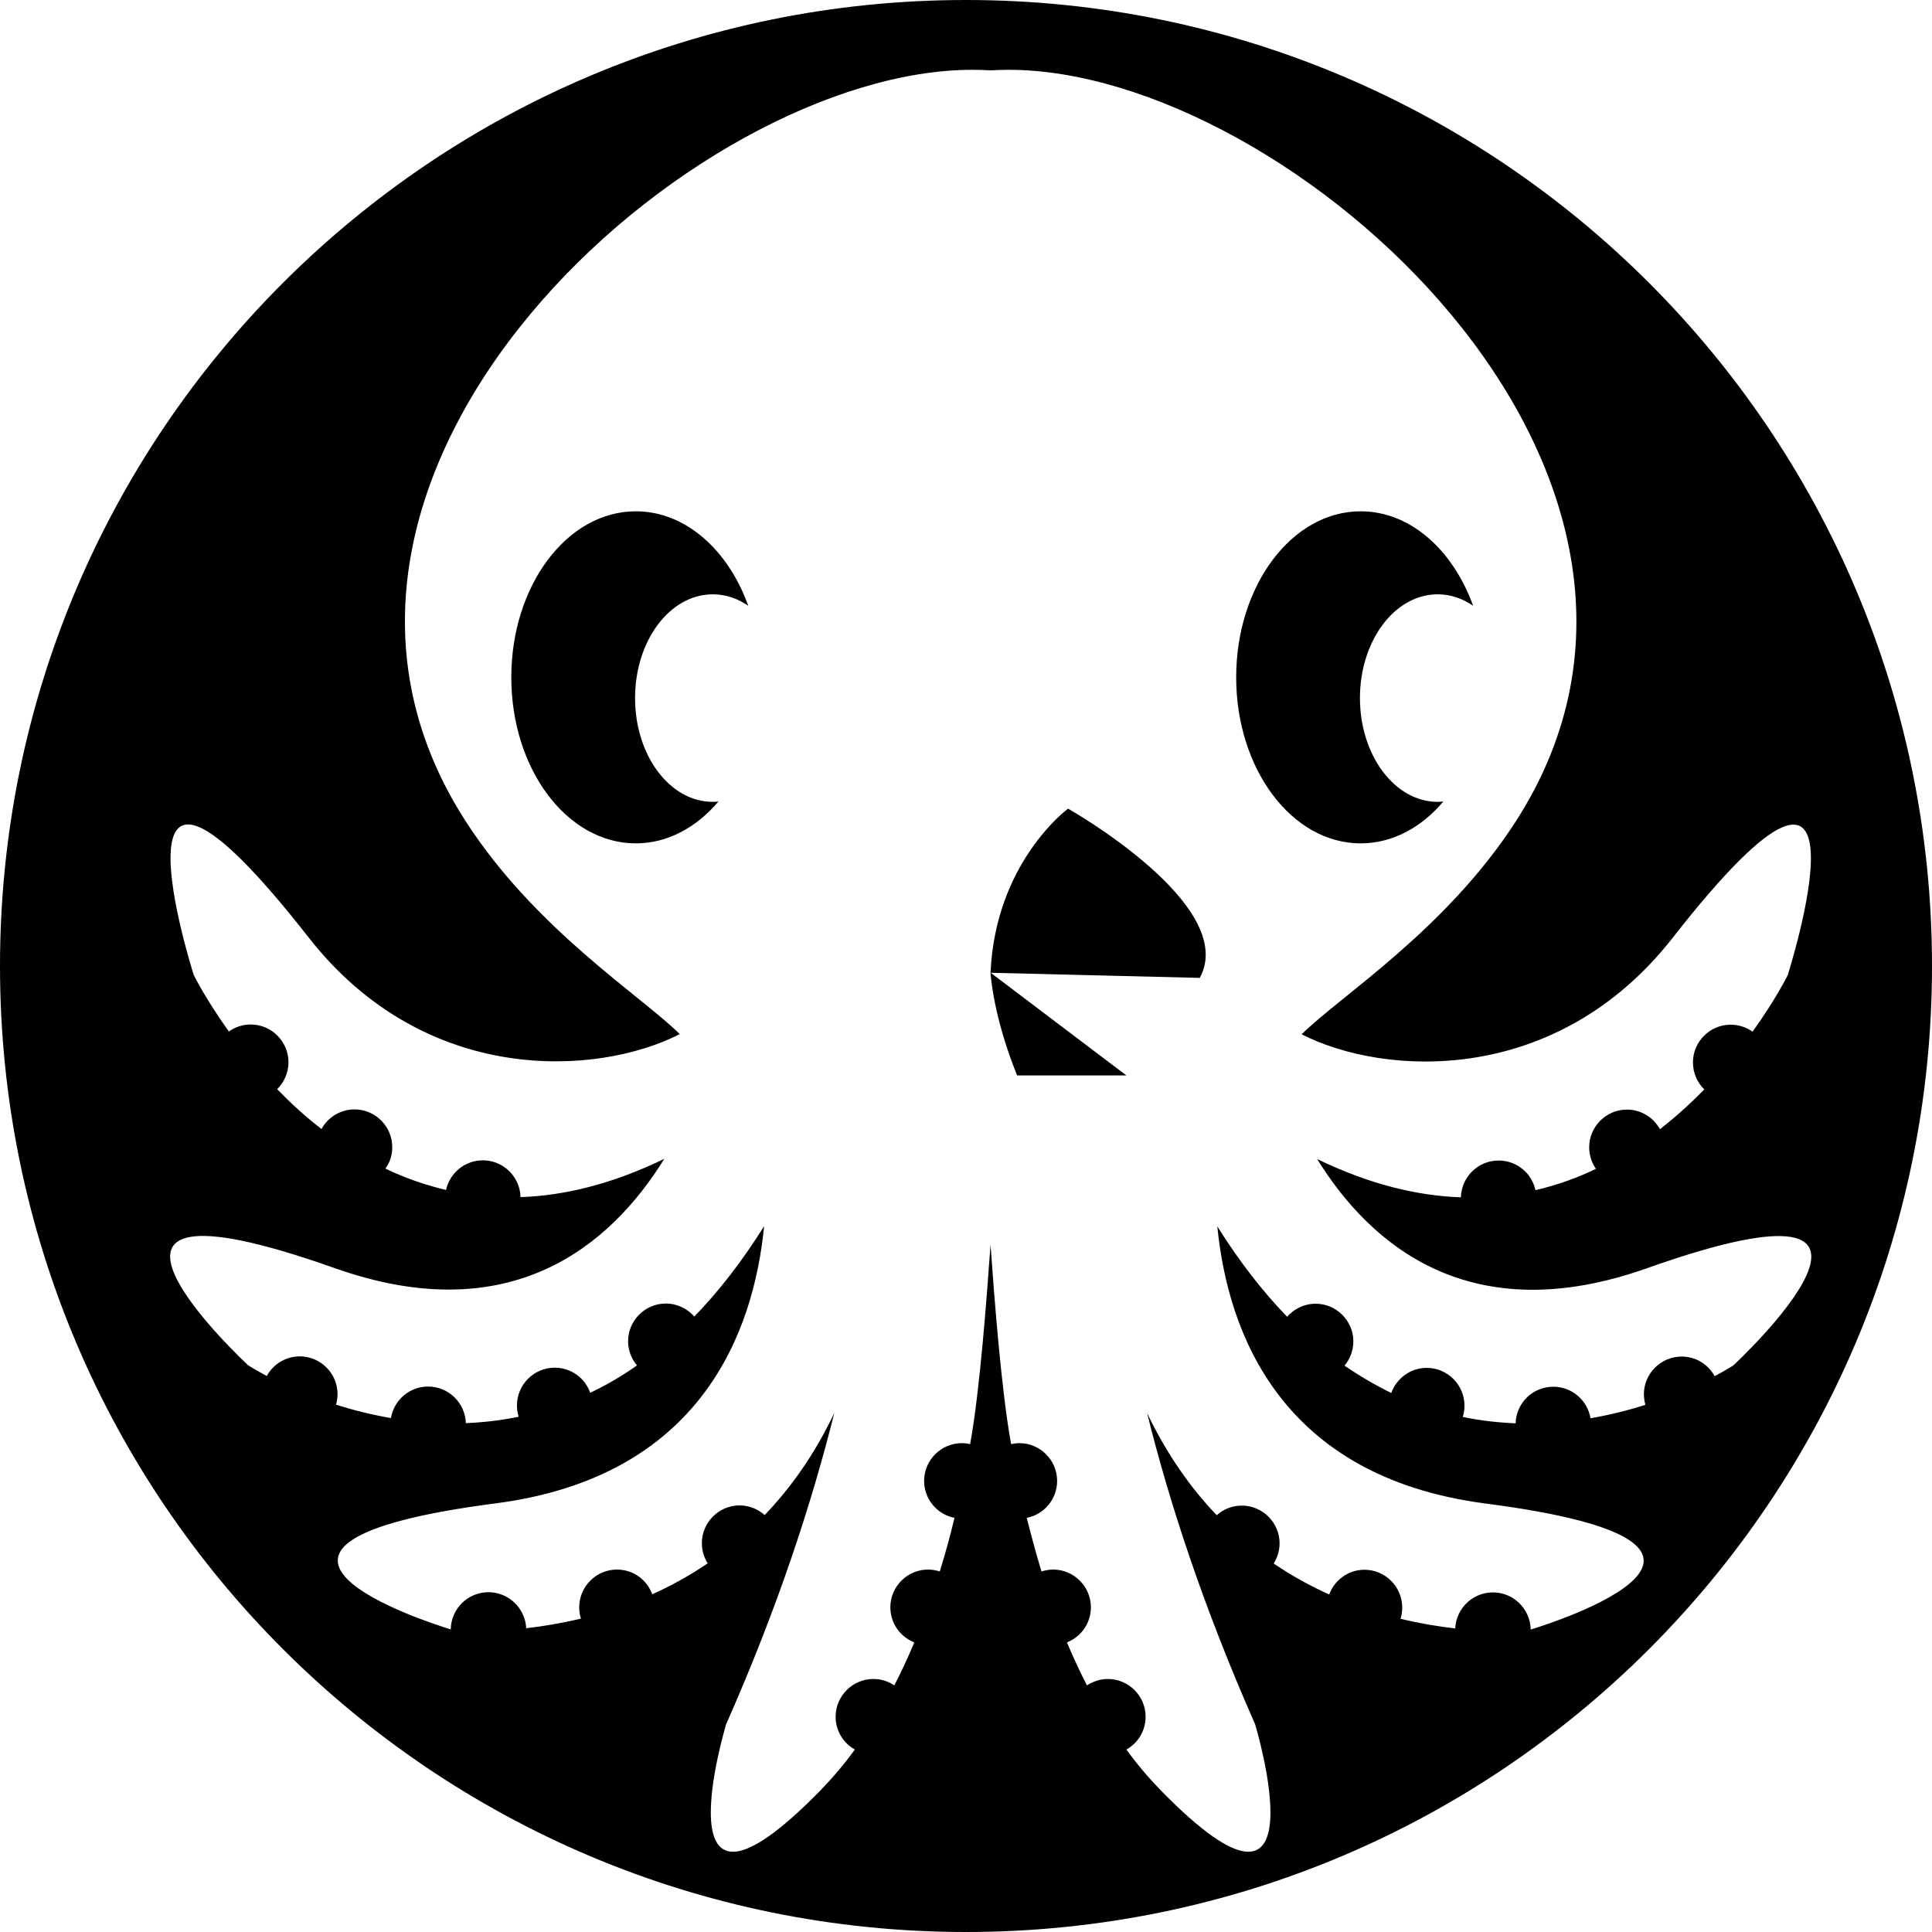
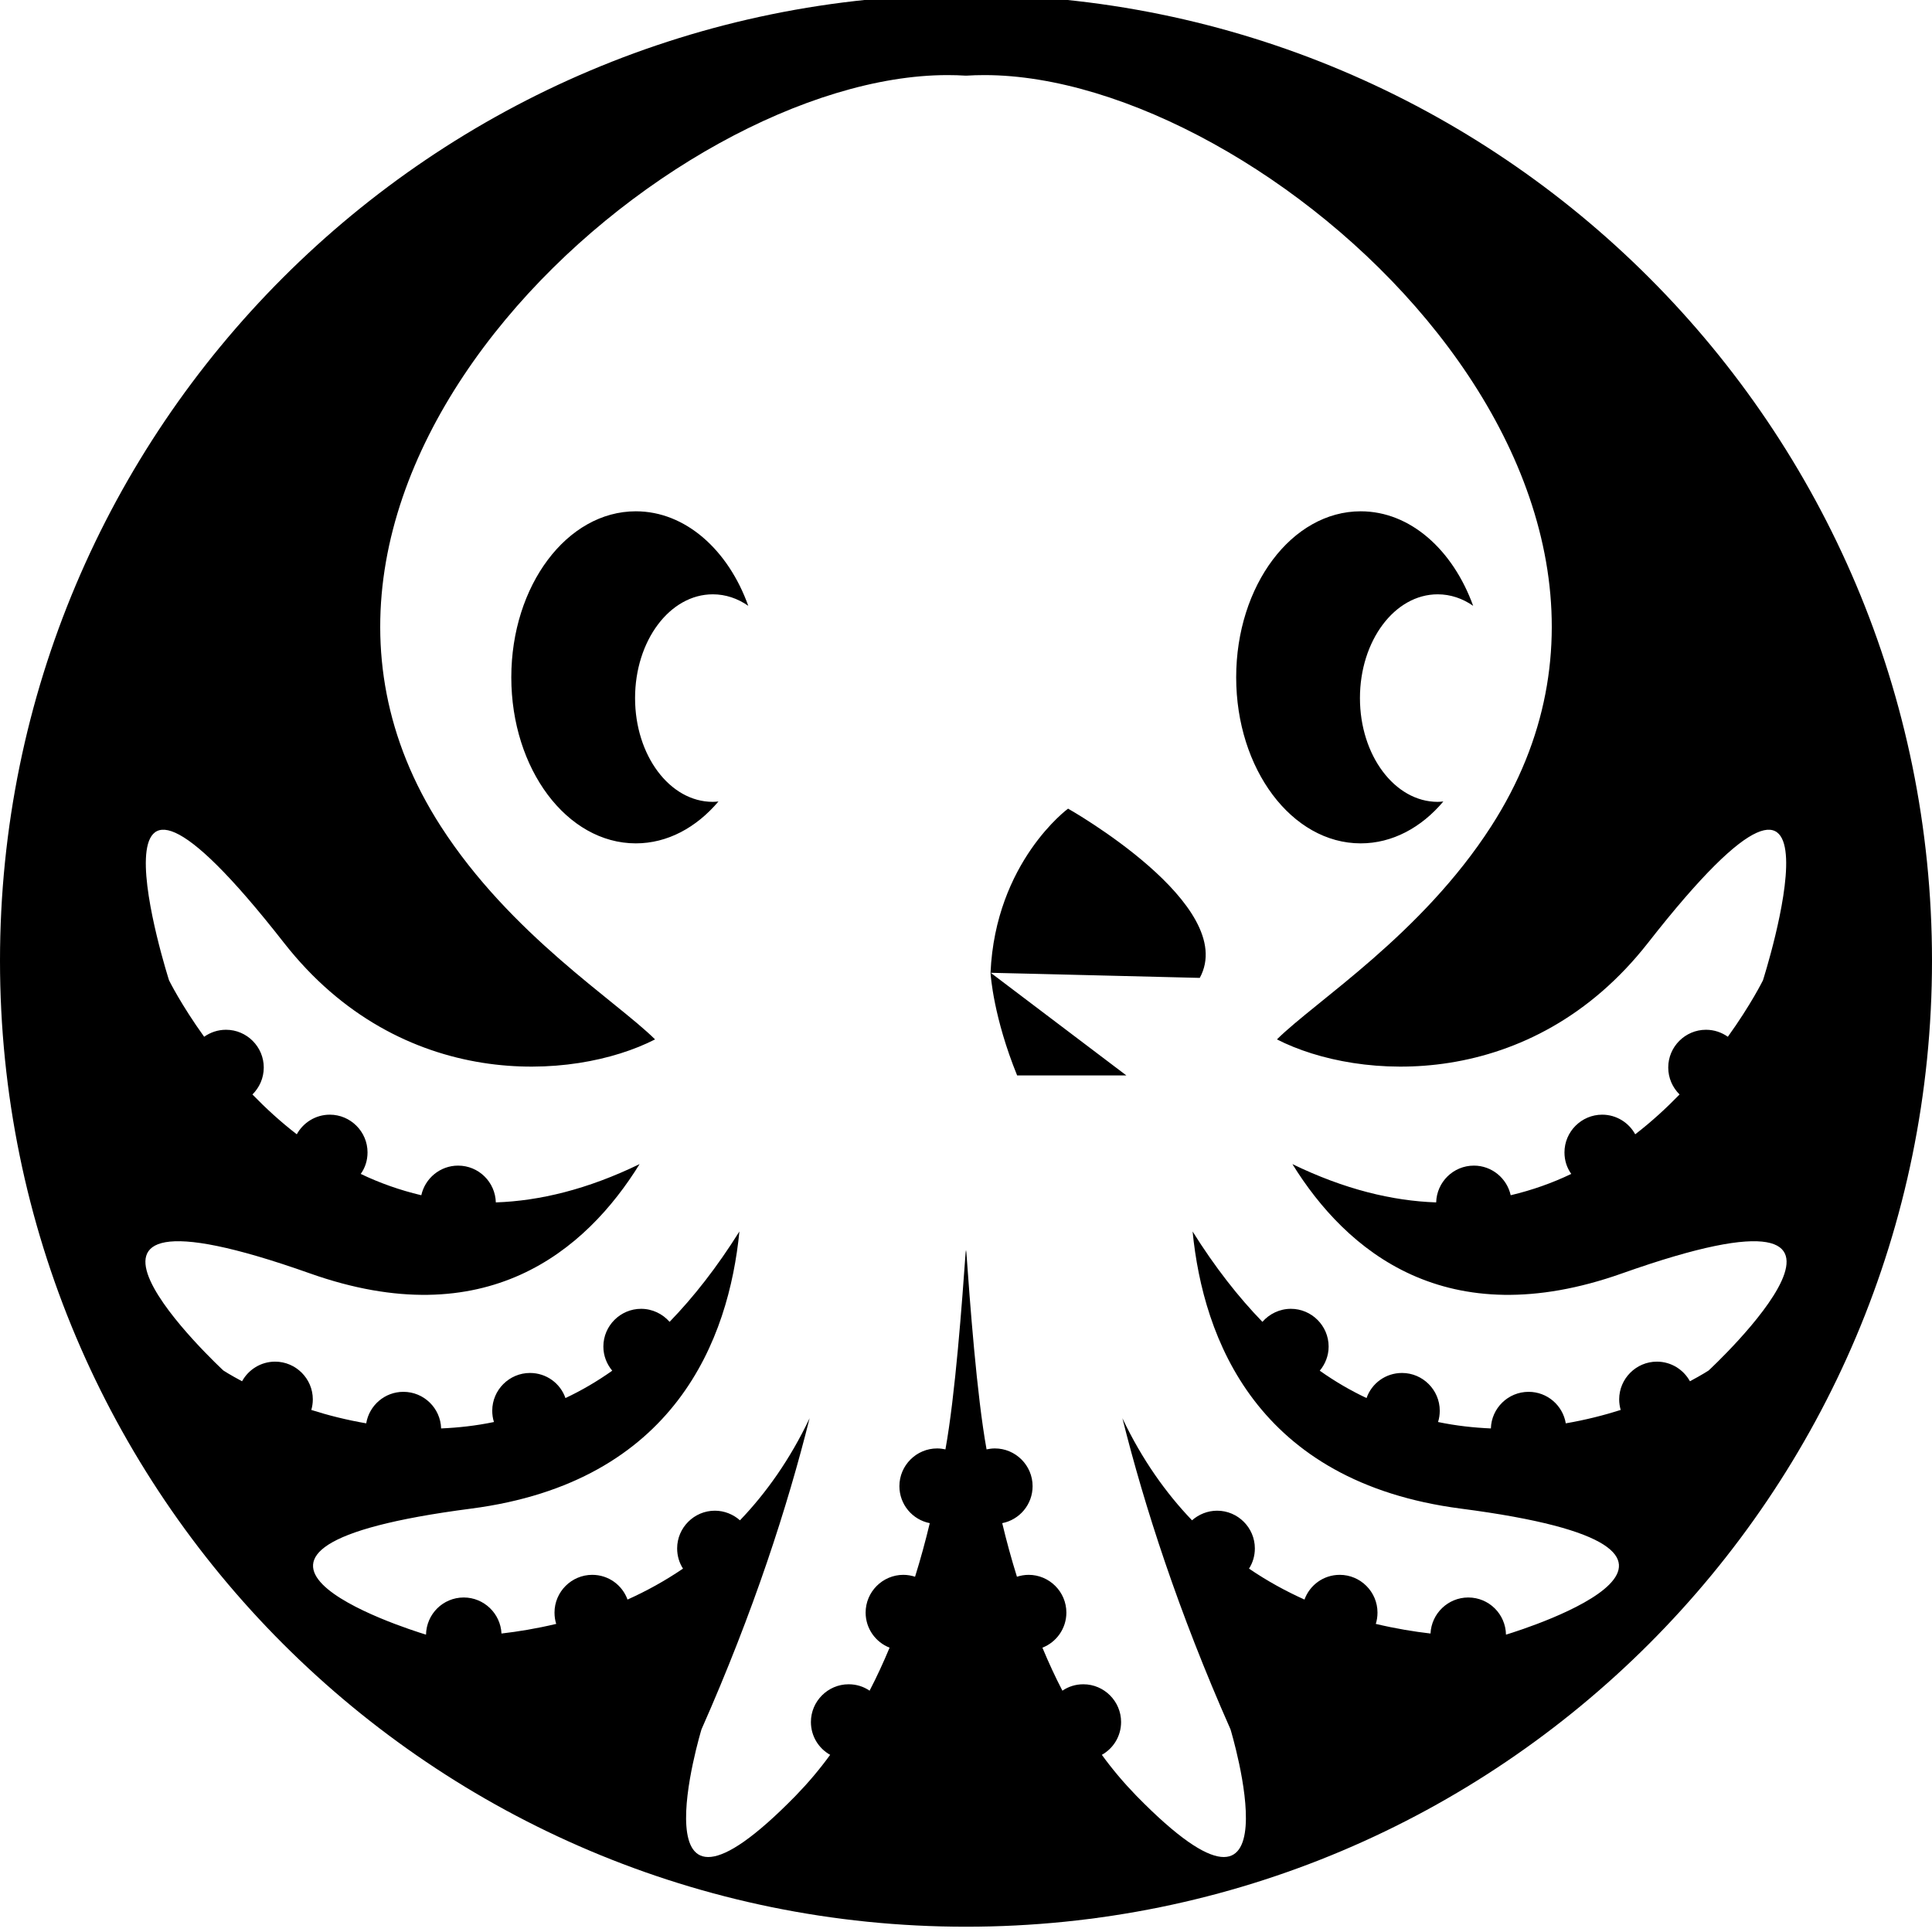
<svg xmlns="http://www.w3.org/2000/svg" version="1.1" id="Layer_6_copy" x="0px" y="0px" viewBox="0 0 1024 1024" style="enable-background:new 0 0 1024 1024;" xml:space="preserve">
-   <path id="XMLID_2_" d="M721.2,447c-36.5,0-66-39.4-66-88c0-48.6,29.5-88,66-88c26.3,0,48.9,20.5,59.6,50.1c-5.6-3.9-12-6.1-18.8-6.1  c-22.8,0-41.2,24.6-41.2,55s18.5,55,41.2,55c1,0,2-0.1,3-0.2C753.4,438.6,738,447,721.2,447z M377.8,315c6.8,0,13.2,2.2,18.8,6.1  C386,291.5,363.3,271,337,271c-36.5,0-66,39.4-66,88c0,48.6,29.5,88,66,88c16.8,0,32.1-8.4,43.8-22.2c-1,0.1-2,0.2-3,0.2  c-22.8,0-41.2-24.6-41.2-55S355,315,377.8,315z M566.1,428.6c0,0-38.5,28.2-41.1,87c0,0,0,0,0,0c0.1,1.6,1.6,23.6,14.1,54.4  c57.9,0,57.9,0,57.9,0l-71.9-54.4c1.9,0,20.5,0.5,110.8,2.7C656.9,479.8,566.1,428.6,566.1,428.6z M1024,512  c0,282.8-229.2,512-512,512S0,794.8,0,512S229.2,0,512,0S1024,229.2,1024,512z M872.9,672.2c-93.4,33.1-146.3-11.9-174.8-57.9  c27.6,13.4,53,19.5,76.2,20.3c0.3-10.8,9.1-19.5,20-19.5c9.6,0,17.6,6.7,19.5,15.7c11.4-2.6,22.1-6.5,32.1-11.3  c-2.3-3.2-3.6-7.2-3.6-11.4c0-11,9-20,20-20c7.5,0,14.1,4.2,17.5,10.4c8.6-6.7,16.5-13.9,23.5-21.1c-3.7-3.6-6-8.7-6-14.3  c0-11,9-20,20-20c4.3,0,8.3,1.4,11.6,3.7c12.3-17.1,18.6-29.9,18.6-29.9s53-165.5-60.9-19.9c-61.8,79-153,73.5-196.7,51.2  c20.6-20.4,76.6-55.5,113.6-113C922.4,250.2,682.6,37,534.7,37c-3.2,0-6.7,0.1-9.7,0.3c-3-0.2-6.5-0.3-9.7-0.3  c-147.9,0-387.6,213.2-268.6,398.1c37,57.5,93,92.6,113.6,113c-43.6,22.3-134.9,27.8-196.7-51.2c-113.9-145.6-60.9,19.9-60.9,19.9  s6.3,12.8,18.6,29.9c3.3-2.3,7.2-3.7,11.6-3.7c11,0,20,9,20,20c0,5.6-2.3,10.6-6,14.3c7,7.2,14.8,14.4,23.5,21.1  c3.4-6.2,10-10.4,17.5-10.4c11,0,20,9,20,20c0,4.3-1.3,8.2-3.6,11.4c10,4.8,20.7,8.6,32.1,11.3c2-9,10-15.7,19.5-15.7  c10.9,0,19.7,8.7,20,19.5c23.2-0.8,48.6-6.9,76.2-20.3c-28.5,46-81.5,91-174.8,57.9c-164.3-58.2-45.8,51.5-45.8,51.5  s3.5,2.3,9.9,5.7c3.4-6.2,10-10.4,17.5-10.4c11,0,20,9,20,20c0,2-0.3,3.8-0.8,5.6c8.8,2.8,18.6,5.3,29.1,7.1  c1.6-9.5,9.8-16.7,19.7-16.7c10.9,0,19.7,8.7,20,19.4c9.1-0.4,18.4-1.4,28-3.4c-0.6-1.9-0.9-3.9-0.9-6c0-11,9-20,20-20  c8.7,0,16.1,5.5,18.8,13.3c8.3-3.9,16.6-8.7,24.8-14.5c-2.9-3.5-4.7-7.9-4.7-12.8c0-11,9-20,20-20c6,0,11.4,2.7,15.1,6.9  c12.7-13.1,25.1-28.9,37-47.9c-5.6,56.7-33.8,132.8-142.2,146.9c-166.5,21.6-35.4,63.3-23.9,66.8c0.2-10.9,9-19.7,20-19.7  c10.7,0,19.5,8.5,20,19.1c8.7-1,18.5-2.6,29-5.1c-0.6-1.9-0.9-3.9-0.9-6c0-11,9-20,20-20c8.6,0,15.9,5.4,18.7,13.1  c9.8-4.4,19.7-9.8,29.4-16.4c-2-3.1-3.1-6.8-3.1-10.7c0-11,9-20,20-20c5.1,0,9.8,2,13.3,5.1c13.8-14.4,26.5-32.2,36.9-54.1  c-11.7,46.8-29.6,102.3-57.3,164.9c0,0-38,125.1,50,35.1c6.5-6.7,12.6-13.9,18.2-21.6c-6.1-3.4-10.2-9.9-10.2-17.4c0-11,9-20,20-20  c4.1,0,7.9,1.2,11.1,3.4c3.8-7.3,7.3-14.9,10.6-22.8c-7.4-2.9-12.7-10.1-12.7-18.6c0-11,9-20,20-20c2.2,0,4.3,0.4,6.2,1  c2.9-9.3,5.5-18.8,7.8-28.4c-9.2-1.8-16.1-9.9-16.1-19.6c0-11,9-20,20-20c1.5,0,3,0.2,4.4,0.5c5.2-28.7,8.8-77.7,10.8-105.7  c2,28,5.7,77.1,10.9,105.7c1.4-0.3,2.9-0.5,4.4-0.5c11,0,20,9,20,20c0,9.7-6.9,17.8-16.1,19.6c2.4,9.6,5,19.1,7.8,28.4  c2-0.6,4.1-1,6.2-1c11,0,20,9,20,20c0,8.5-5.3,15.7-12.7,18.6c3.3,7.8,6.8,15.4,10.6,22.8c3.2-2.1,7-3.4,11.1-3.4c11,0,20,9,20,20  c0,7.5-4.1,14-10.2,17.4c5.6,7.7,11.7,14.9,18.2,21.6c88,90,50-35.1,50-35.1C637.6,851.3,619.6,795.8,608,749  c10.5,21.9,23.1,39.7,36.9,54.1c3.5-3.2,8.2-5.1,13.3-5.1c11,0,20,9,20,20c0,3.9-1.2,7.6-3.1,10.7c9.7,6.6,19.6,12,29.4,16.4  c2.8-7.6,10.1-13.1,18.7-13.1c11,0,20,9,20,20c0,2.1-0.3,4.1-0.9,6c10.4,2.5,20.2,4.1,29,5.1c0.5-10.6,9.2-19.1,20-19.1  c10.9,0,19.8,8.8,20,19.7c11.5-3.5,142.6-45.2-23.9-66.8C679,782.8,650.8,706.7,645.2,650c11.9,19,24.3,34.8,37,47.9  c3.7-4.2,9.1-6.9,15.1-6.9c11,0,20,9,20,20c0,4.9-1.8,9.4-4.7,12.8c8.3,5.7,16.6,10.5,24.8,14.5c2.8-7.7,10.1-13.3,18.8-13.3  c11,0,20,9,20,20c0,2.1-0.3,4.1-0.9,6c9.5,2,18.9,3,28,3.4c0.3-10.8,9.1-19.4,20-19.4c9.9,0,18.1,7.2,19.7,16.7  c10.5-1.8,20.3-4.3,29.1-7.1c-0.5-1.8-0.8-3.7-0.8-5.6c0-11,9-20,20-20c7.6,0,14.1,4.2,17.5,10.4c6.4-3.4,9.9-5.7,9.9-5.7  S1037.2,613.9,872.9,672.2z" />
+   <path d="M721.2,447c-36.5,0-66-39.4-66-88s29.5-88,66-88c26.3,0,48.9,20.5,59.6,50.1c-5.6-3.9-12-6.1-18.8-6.1  c-22.8,0-41.2,24.6-41.2,55s18.5,55,41.2,55c1,0,2-0.1,3-0.2C753.4,438.6,738,447,721.2,447z M377.8,315c6.8,0,13.2,2.2,18.8,6.1  C386,291.5,363.3,271,337,271c-36.5,0-66,39.4-66,88s29.5,88,66,88c16.8,0,32.1-8.4,43.8-22.2c-1,0.1-2,0.2-3,0.2  c-22.8,0-41.2-24.6-41.2-55S355,315,377.8,315z M566.1,428.6c0,0-38.5,28.2-41.1,87l0,0c0.1,1.6,1.6,23.6,14.1,54.4  c57.9,0,57.9,0,57.9,0l-71.9-54.4c1.9,0,20.5,0.5,110.8,2.7C656.9,479.8,566.1,428.6,566.1,428.6z M512-2.8  C229.2-2.8,0,226.5,0,509.2s229.2,512,512,512s512-229.2,512-512S794.8-2.8,512-2.8z M905.6,726.4c0,0-3.5,2.3-9.9,5.7  c-3.4-6.2-10-10.4-17.5-10.4c-11,0-20,9-20,20c0,2,0.3,3.8,0.8,5.6c-8.8,2.8-18.6,5.3-29.1,7.1c-1.6-9.5-9.8-16.7-19.7-16.7  c-10.9,0-19.7,8.7-20,19.4c-9.1-0.4-18.4-1.4-28-3.4c0.6-1.9,0.9-3.9,0.9-6c0-11-9-20-20-20c-8.7,0-16.1,5.5-18.8,13.3  c-8.3-3.9-16.6-8.7-24.8-14.5c2.9-3.5,4.7-7.9,4.7-12.8c0-11-9-20-20-20c-6,0-11.4,2.7-15.1,6.9c-12.7-13.1-25.1-28.9-37-47.9  c5.6,56.7,33.8,132.8,142.2,146.9c166.5,21.6,35.4,63.3,23.9,66.8c-0.2-10.9-9-19.7-20-19.7c-10.7,0-19.5,8.5-20,19.1  c-8.7-1-18.5-2.6-29-5.1c0.6-1.9,0.9-3.9,0.9-6c0-11-9-20-20-20c-8.6,0-15.9,5.4-18.7,13.1c-9.8-4.4-19.7-9.8-29.4-16.4  c2-3.1,3.1-6.8,3.1-10.7c0-11-9-20-20-20c-5.1,0-9.8,2-13.3,5.1c-13.8-14.4-26.5-32.2-36.9-54.1c11.7,46.8,29.6,102.3,57.3,164.9  c0,0,38,125.1-50,35.1c-6.5-6.7-12.6-13.9-18.2-21.6c6.1-3.4,10.2-9.9,10.2-17.4c0-11-9-20-20-20c-4.1,0-7.9,1.2-11.1,3.4  c-3.8-7.3-7.3-14.9-10.6-22.8c7.4-2.9,12.7-10.1,12.7-18.6c0-11-9-20-20-20c-2.2,0-4.3,0.4-6.2,1c-2.9-9.3-5.5-18.8-7.8-28.4  c9.2-1.8,16.1-9.9,16.1-19.6c0-11-9-20-20-20c-1.5,0-3,0.2-4.4,0.5c-5.2-28.7-8.8-77.7-10.8-105.7c0,0.5-0.1,0.9-0.1,1.4  c0-0.5-0.1-0.9-0.1-1.4c-2,28-5.6,77-10.8,105.7c-1.4-0.3-2.9-0.5-4.4-0.5c-11,0-20,9-20,20c0,9.7,6.9,17.8,16.1,19.6  c-2.3,9.6-4.9,19.1-7.8,28.4c-1.9-0.6-4-1-6.2-1c-11,0-20,9-20,20c0,8.5,5.3,15.7,12.7,18.6c-3.3,7.9-6.8,15.5-10.6,22.8  c-3.2-2.2-7-3.4-11.1-3.4c-11,0-20,9-20,20c0,7.5,4.1,14,10.2,17.4c-5.6,7.7-11.7,14.9-18.2,21.6c-88,90-50-35.1-50-35.1  c27.7-62.6,45.6-118.1,57.3-164.9c-10.4,21.9-23.1,39.7-36.9,54.1c-3.5-3.1-8.2-5.1-13.3-5.1c-11,0-20,9-20,20  c0,3.9,1.1,7.6,3.1,10.7c-9.7,6.6-19.6,12-29.4,16.4c-2.8-7.7-10.1-13.1-18.7-13.1c-11,0-20,9-20,20c0,2.1,0.3,4.1,0.9,6  c-10.5,2.5-20.3,4.1-29,5.1c-0.5-10.6-9.3-19.1-20-19.1c-11,0-19.8,8.8-20,19.7c-11.5-3.5-142.6-45.2,23.9-66.8  c108.4-14.1,136.6-90.2,142.2-146.9c-11.9,19-24.3,34.8-37,47.9c-3.7-4.2-9.1-6.9-15.1-6.9c-11,0-20,9-20,20c0,4.9,1.8,9.3,4.7,12.8  c-8.2,5.8-16.5,10.6-24.8,14.5c-2.7-7.8-10.1-13.3-18.8-13.3c-11,0-20,9-20,20c0,2.1,0.3,4.1,0.9,6c-9.6,2-18.9,3-28,3.4  c-0.3-10.7-9.1-19.4-20-19.4c-9.9,0-18.1,7.2-19.7,16.7c-10.5-1.8-20.3-4.3-29.1-7.1c0.5-1.8,0.8-3.6,0.8-5.6c0-11-9-20-20-20  c-7.5,0-14.1,4.2-17.5,10.4c-6.4-3.4-9.9-5.7-9.9-5.7s-118.5-109.7,45.8-51.5C257.5,708,310.5,663,339,617  c-27.6,13.4-53,19.5-76.2,20.3c-0.3-10.8-9.1-19.5-20-19.5c-9.5,0-17.5,6.7-19.5,15.7c-11.4-2.7-22.1-6.5-32.1-11.3  c2.3-3.2,3.6-7.1,3.6-11.4c0-11-9-20-20-20c-7.5,0-14.1,4.2-17.5,10.4c-8.7-6.7-16.5-13.9-23.5-21.1c3.7-3.7,6-8.7,6-14.3  c0-11-9-20-20-20c-4.4,0-8.3,1.4-11.6,3.7c-12.3-17.1-18.6-29.9-18.6-29.9s-53-165.5,60.9-19.9c61.8,79,153.1,73.5,196.7,51.2  c-20.6-20.4-76.6-55.5-113.6-113C114.6,253,354.3,39.8,502.2,39.8c3.2,0,6.7,0.1,9.7,0.3c0,0,0.1,0,0.1,0c0,0,0.1,0,0.1,0  c3-0.2,6.5-0.3,9.7-0.3c147.9,0,387.6,213.2,268.6,398.1c-37,57.5-93,92.6-113.6,113c43.6,22.3,134.9,27.8,196.7-51.2  c113.9-145.6,60.9,19.9,60.9,19.9s-6.3,12.8-18.6,29.9c-3.3-2.3-7.2-3.7-11.6-3.7c-11,0-20,9-20,20c0,5.6,2.3,10.6,6,14.3  c-7,7.2-14.8,14.4-23.5,21.1c-3.4-6.2-10-10.4-17.5-10.4c-11,0-20,9-20,20c0,4.3,1.3,8.2,3.6,11.4c-10,4.8-20.7,8.6-32.1,11.3  c-2-9-10-15.7-19.5-15.7c-10.9,0-19.7,8.7-20,19.5c-23.2-0.8-48.6-6.9-76.2-20.3c28.5,46,81.5,91,174.8,57.9  C1024.1,616.7,905.6,726.4,905.6,726.4z" />
</svg>
